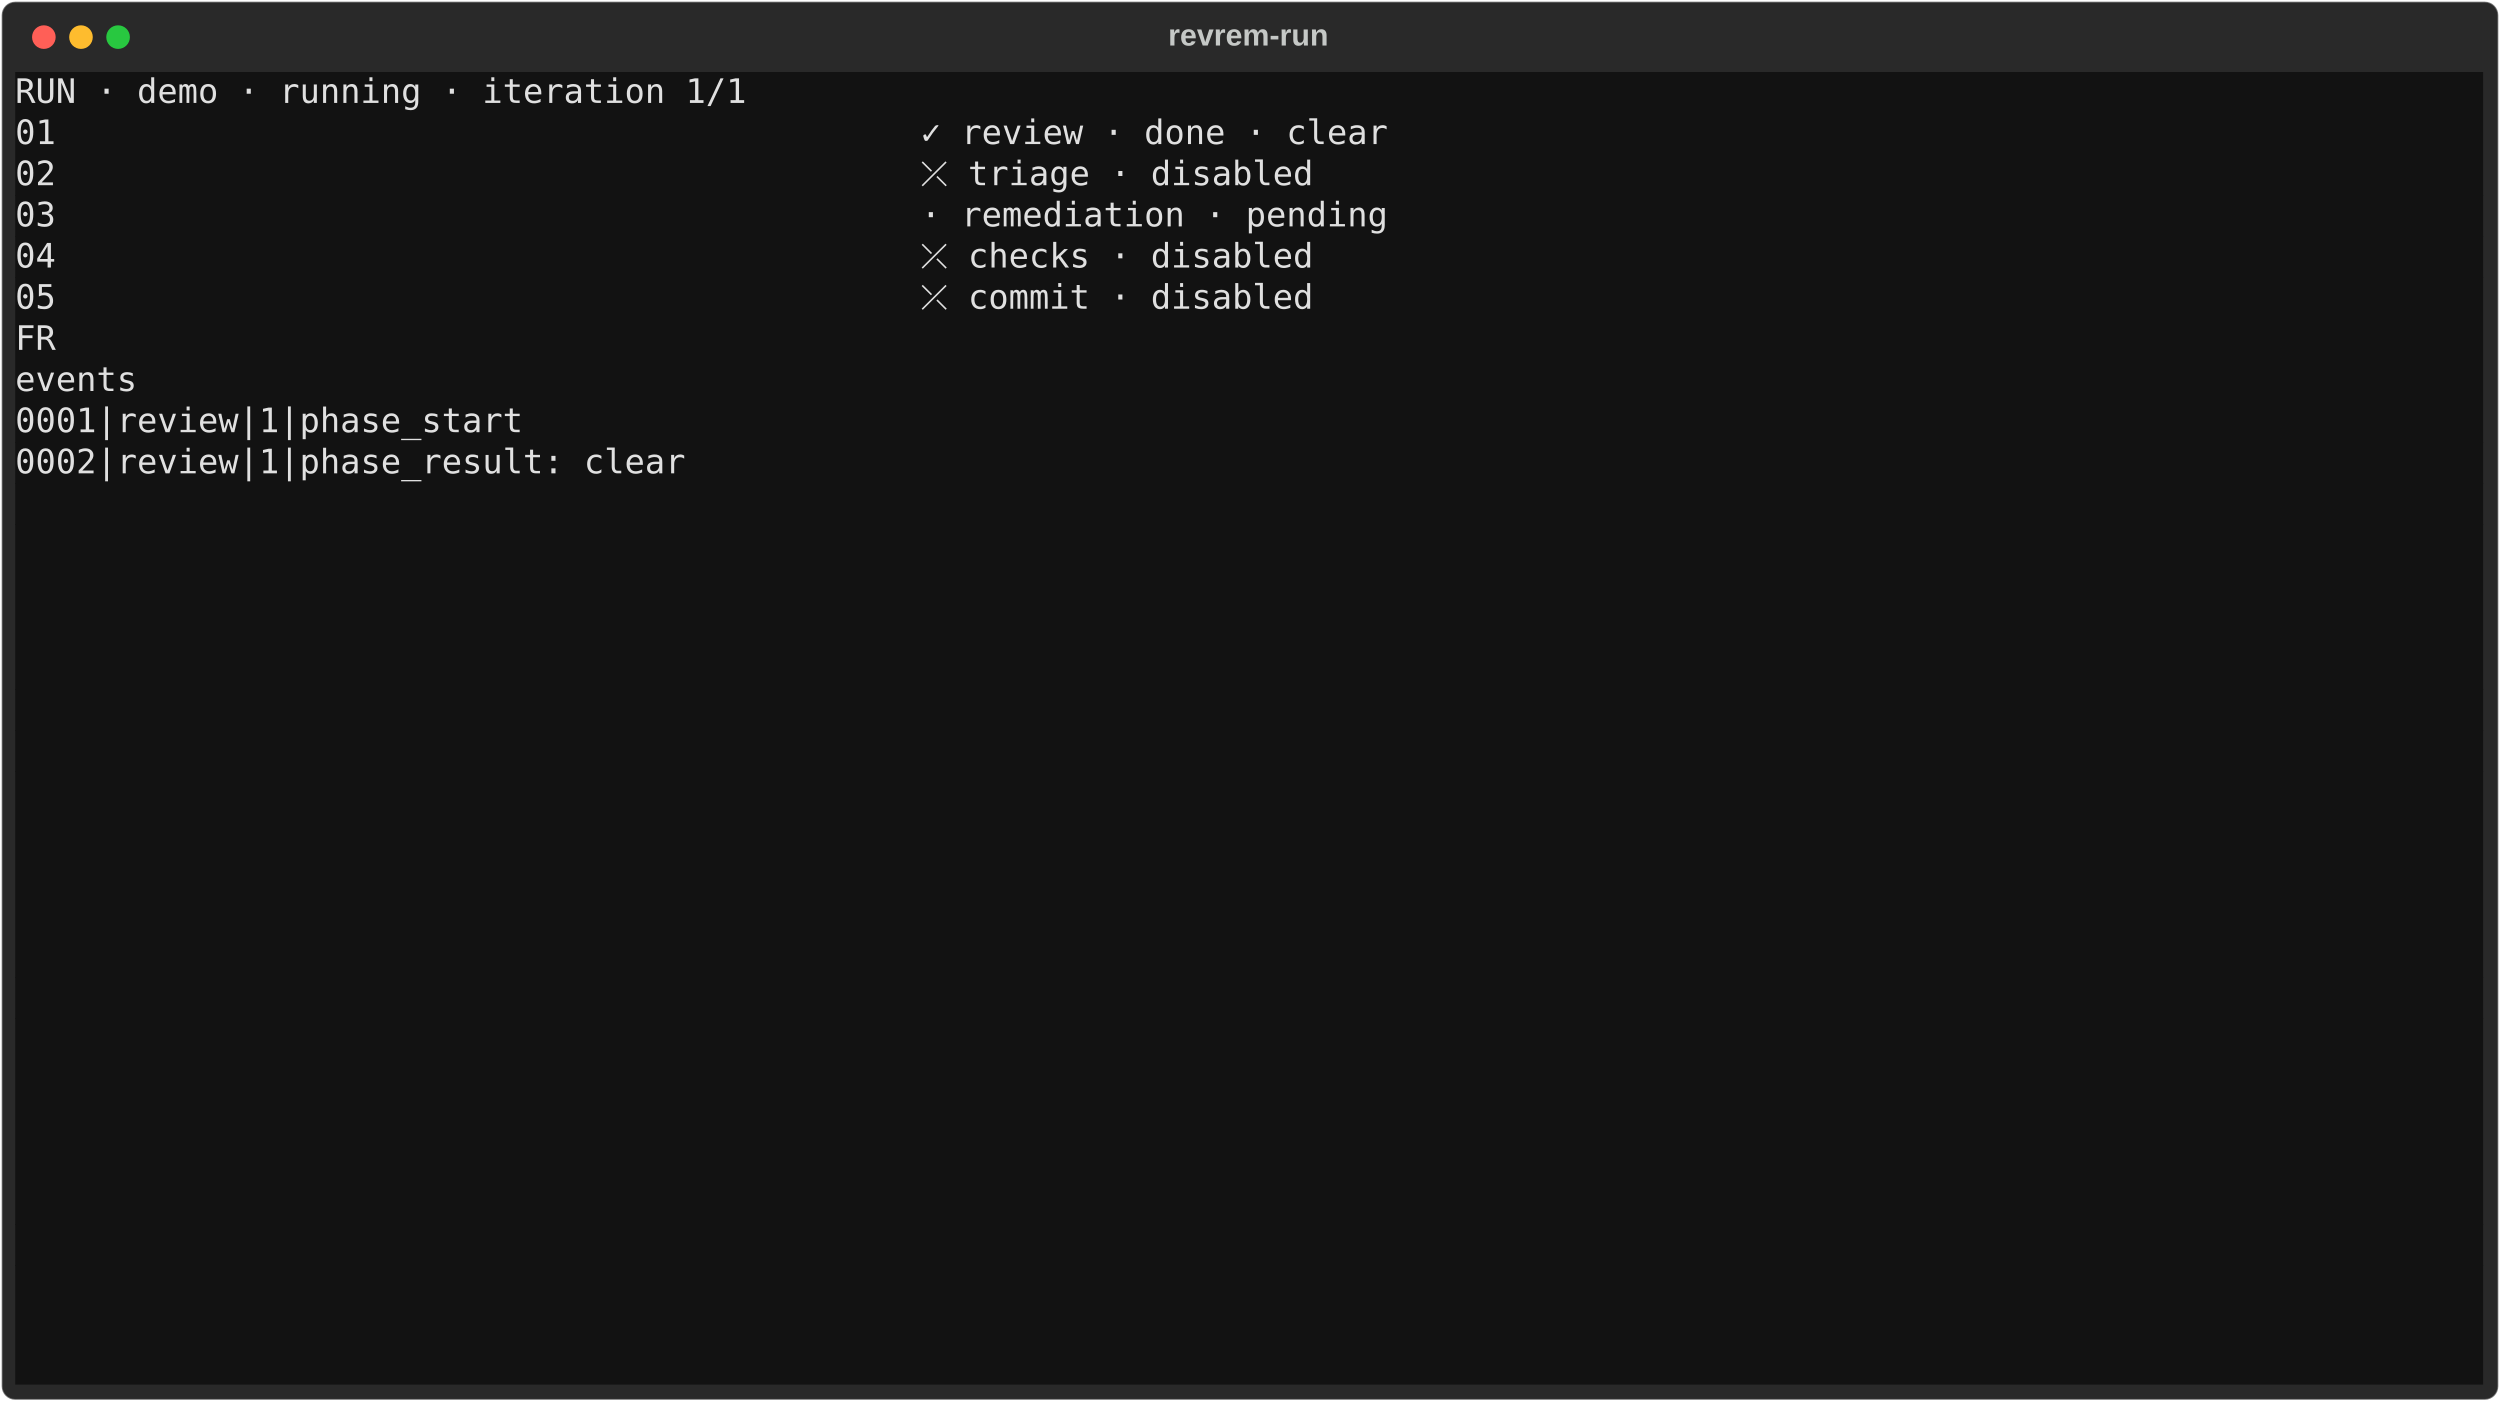
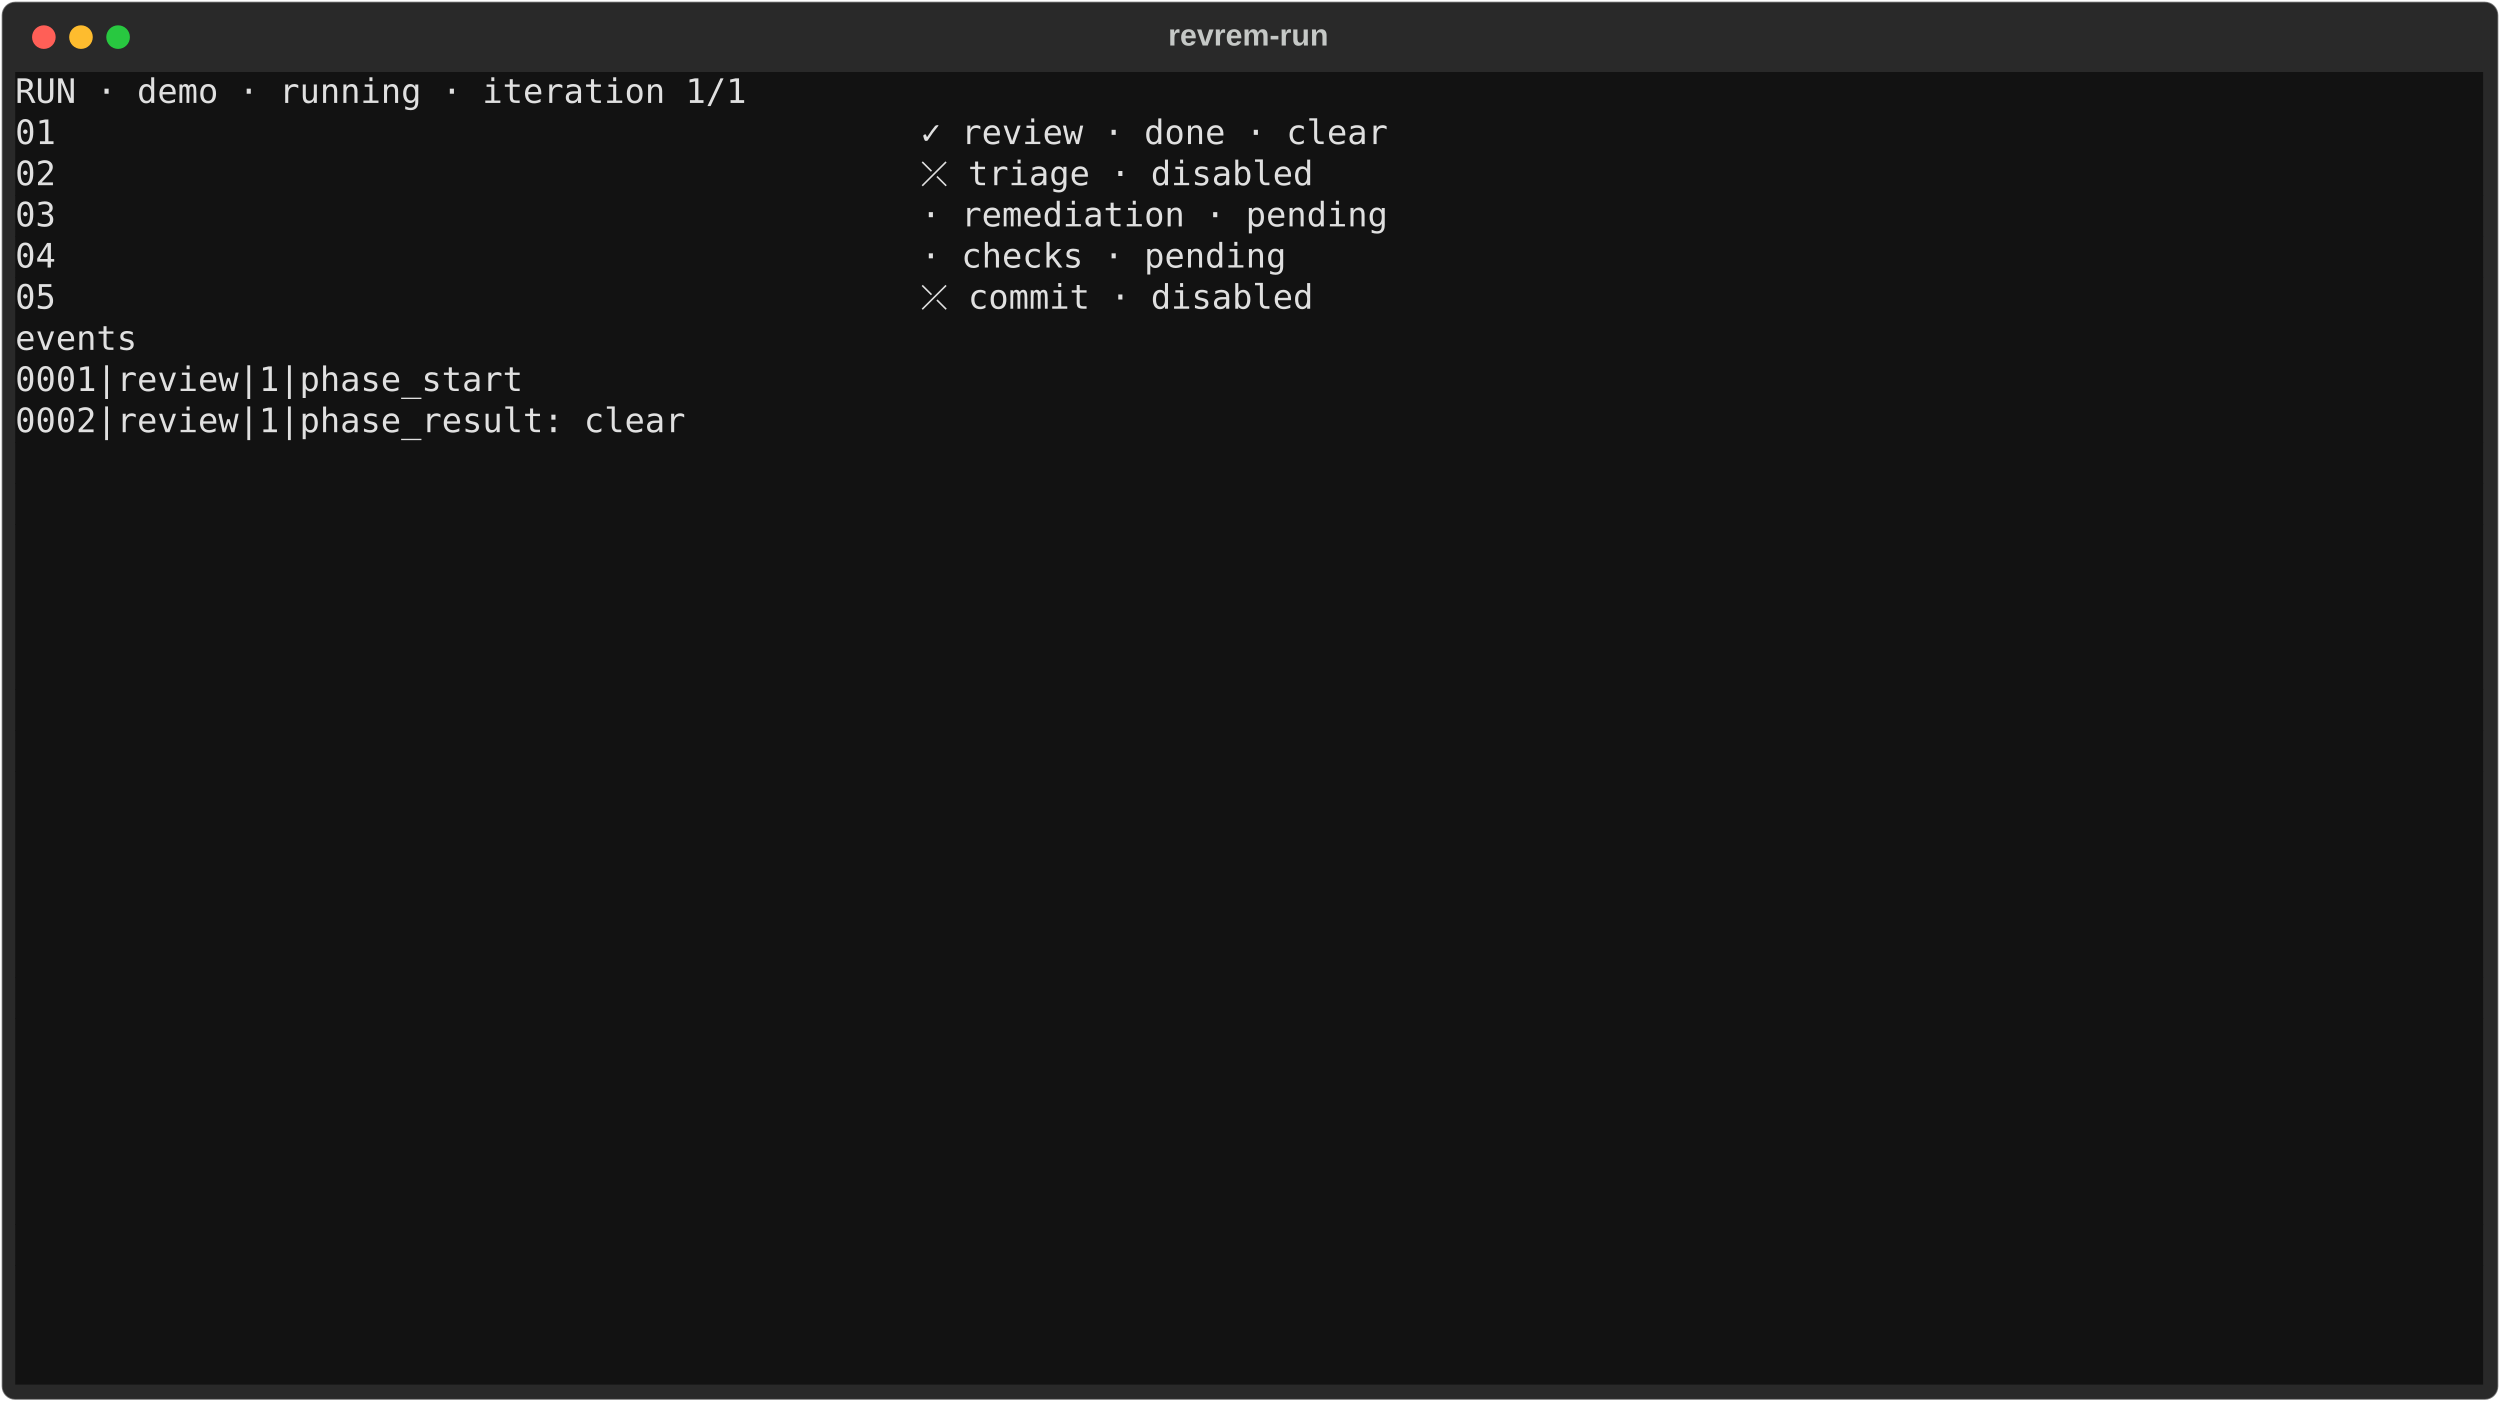
<svg xmlns="http://www.w3.org/2000/svg" class="rich-terminal" viewBox="0 0 1482 830.8">
  <style>

    @font-face {
        font-family: "Fira Code";
        src: local("FiraCode-Regular"),
                url("https://cdnjs.cloudflare.com/ajax/libs/firacode/6.2.0/woff2/FiraCode-Regular.woff2") format("woff2"),
                url("https://cdnjs.cloudflare.com/ajax/libs/firacode/6.2.0/woff/FiraCode-Regular.woff") format("woff");
        font-style: normal;
        font-weight: 400;
    }
    @font-face {
        font-family: "Fira Code";
        src: local("FiraCode-Bold"),
                url("https://cdnjs.cloudflare.com/ajax/libs/firacode/6.2.0/woff2/FiraCode-Bold.woff2") format("woff2"),
                url("https://cdnjs.cloudflare.com/ajax/libs/firacode/6.2.0/woff/FiraCode-Bold.woff") format("woff");
        font-style: bold;
        font-weight: 700;
    }

    .terminal-ID-matrix {
        font-family: Fira Code, monospace;
        font-size: 20px;
        line-height: 24.4px;
        font-variant-east-asian: full-width;
    }

    .terminal-ID-title {
        font-size: 18px;
        font-weight: bold;
        font-family: arial;
    }

    .terminal-ID-r1 { fill: #e0e0e0 }
.terminal-ID-r2 { fill: #c5c8c6 }
    </style>
  <defs>
    <clipPath id="terminal-ID-clip-terminal">
      <rect x="0" y="0" width="1463.0" height="779.8" />
    </clipPath>
    <clipPath id="terminal-ID-line-0">
      <rect x="0" y="1.5" width="1464" height="24.65" />
    </clipPath>
    <clipPath id="terminal-ID-line-1">
      <rect x="0" y="25.9" width="1464" height="24.65" />
    </clipPath>
    <clipPath id="terminal-ID-line-2">
      <rect x="0" y="50.3" width="1464" height="24.65" />
    </clipPath>
    <clipPath id="terminal-ID-line-3">
      <rect x="0" y="74.7" width="1464" height="24.65" />
    </clipPath>
    <clipPath id="terminal-ID-line-4">
      <rect x="0" y="99.1" width="1464" height="24.65" />
    </clipPath>
    <clipPath id="terminal-ID-line-5">
      <rect x="0" y="123.5" width="1464" height="24.65" />
    </clipPath>
    <clipPath id="terminal-ID-line-6">
      <rect x="0" y="147.9" width="1464" height="24.65" />
    </clipPath>
    <clipPath id="terminal-ID-line-7">
      <rect x="0" y="172.3" width="1464" height="24.65" />
    </clipPath>
    <clipPath id="terminal-ID-line-8">
      <rect x="0" y="196.7" width="1464" height="24.65" />
    </clipPath>
    <clipPath id="terminal-ID-line-9">
      <rect x="0" y="221.1" width="1464" height="24.65" />
    </clipPath>
    <clipPath id="terminal-ID-line-10">
      <rect x="0" y="245.5" width="1464" height="24.65" />
    </clipPath>
    <clipPath id="terminal-ID-line-11">
      <rect x="0" y="269.9" width="1464" height="24.65" />
    </clipPath>
    <clipPath id="terminal-ID-line-12">
      <rect x="0" y="294.3" width="1464" height="24.65" />
    </clipPath>
    <clipPath id="terminal-ID-line-13">
      <rect x="0" y="318.7" width="1464" height="24.65" />
    </clipPath>
    <clipPath id="terminal-ID-line-14">
      <rect x="0" y="343.1" width="1464" height="24.65" />
    </clipPath>
    <clipPath id="terminal-ID-line-15">
      <rect x="0" y="367.5" width="1464" height="24.65" />
    </clipPath>
    <clipPath id="terminal-ID-line-16">
      <rect x="0" y="391.9" width="1464" height="24.65" />
    </clipPath>
    <clipPath id="terminal-ID-line-17">
      <rect x="0" y="416.3" width="1464" height="24.65" />
    </clipPath>
    <clipPath id="terminal-ID-line-18">
      <rect x="0" y="440.7" width="1464" height="24.65" />
    </clipPath>
    <clipPath id="terminal-ID-line-19">
      <rect x="0" y="465.1" width="1464" height="24.65" />
    </clipPath>
    <clipPath id="terminal-ID-line-20">
      <rect x="0" y="489.5" width="1464" height="24.65" />
    </clipPath>
    <clipPath id="terminal-ID-line-21">
      <rect x="0" y="513.9" width="1464" height="24.65" />
    </clipPath>
    <clipPath id="terminal-ID-line-22">
      <rect x="0" y="538.3" width="1464" height="24.65" />
    </clipPath>
    <clipPath id="terminal-ID-line-23">
      <rect x="0" y="562.7" width="1464" height="24.65" />
    </clipPath>
    <clipPath id="terminal-ID-line-24">
      <rect x="0" y="587.1" width="1464" height="24.65" />
    </clipPath>
    <clipPath id="terminal-ID-line-25">
      <rect x="0" y="611.5" width="1464" height="24.65" />
    </clipPath>
    <clipPath id="terminal-ID-line-26">
      <rect x="0" y="635.9" width="1464" height="24.65" />
    </clipPath>
    <clipPath id="terminal-ID-line-27">
      <rect x="0" y="660.3" width="1464" height="24.65" />
    </clipPath>
    <clipPath id="terminal-ID-line-28">
      <rect x="0" y="684.7" width="1464" height="24.65" />
    </clipPath>
    <clipPath id="terminal-ID-line-29">
      <rect x="0" y="709.1" width="1464" height="24.65" />
    </clipPath>
    <clipPath id="terminal-ID-line-30">
      <rect x="0" y="733.5" width="1464" height="24.65" />
    </clipPath>
  </defs>
  <rect fill="#292929" stroke="rgba(255,255,255,0.35)" stroke-width="1" x="1" y="1" width="1480" height="828.8" rx="8" />
  <text class="terminal-ID-title" fill="#c5c8c6" text-anchor="middle" x="740" y="27">revrem-run</text>
  <g transform="translate(26,22)">
    <circle cx="0" cy="0" r="7" fill="#ff5f57" />
    <circle cx="22" cy="0" r="7" fill="#febc2e" />
    <circle cx="44" cy="0" r="7" fill="#28c840" />
  </g>
  <g transform="translate(9, 41)" clip-path="url(#terminal-ID-clip-terminal)">
    <rect fill="#121212" x="0" y="1.5" width="439.2" height="24.65" shape-rendering="crispEdges" />
    <rect fill="#121212" x="439.2" y="1.5" width="1024.8" height="24.65" shape-rendering="crispEdges" />
    <rect fill="#121212" x="0" y="25.9" width="24.4" height="24.65" shape-rendering="crispEdges" />
    <rect fill="#121212" x="24.4" y="25.9" width="512.4" height="24.65" shape-rendering="crispEdges" />
    <rect fill="#121212" x="536.8" y="25.9" width="280.6" height="24.65" shape-rendering="crispEdges" />
    <rect fill="#121212" x="817.4" y="25.9" width="646.6" height="24.65" shape-rendering="crispEdges" />
    <rect fill="#121212" x="0" y="50.3" width="24.4" height="24.65" shape-rendering="crispEdges" />
    <rect fill="#121212" x="24.4" y="50.3" width="512.4" height="24.65" shape-rendering="crispEdges" />
    <rect fill="#121212" x="536.8" y="50.3" width="231.8" height="24.65" shape-rendering="crispEdges" />
    <rect fill="#121212" x="768.6" y="50.3" width="695.4" height="24.65" shape-rendering="crispEdges" />
    <rect fill="#121212" x="0" y="74.7" width="24.4" height="24.65" shape-rendering="crispEdges" />
    <rect fill="#121212" x="24.4" y="74.7" width="512.4" height="24.65" shape-rendering="crispEdges" />
    <rect fill="#121212" x="536.8" y="74.7" width="280.6" height="24.65" shape-rendering="crispEdges" />
    <rect fill="#121212" x="817.4" y="74.7" width="646.6" height="24.65" shape-rendering="crispEdges" />
    <rect fill="#121212" x="0" y="99.1" width="24.4" height="24.65" shape-rendering="crispEdges" />
    <rect fill="#121212" x="24.4" y="99.1" width="512.4" height="24.65" shape-rendering="crispEdges" />
-     <rect fill="#121212" x="536.8" y="99.1" width="231.8" height="24.65" shape-rendering="crispEdges" />
-     <rect fill="#121212" x="768.6" y="99.1" width="695.4" height="24.65" shape-rendering="crispEdges" />
+     <rect fill="#121212" x="536.8" y="99.1" width="219.6" height="24.65" shape-rendering="crispEdges" />
+     <rect fill="#121212" x="756.4" y="99.1" width="707.6" height="24.65" shape-rendering="crispEdges" />
    <rect fill="#121212" x="0" y="123.5" width="24.4" height="24.65" shape-rendering="crispEdges" />
    <rect fill="#121212" x="24.4" y="123.5" width="512.4" height="24.65" shape-rendering="crispEdges" />
    <rect fill="#121212" x="536.8" y="123.5" width="231.8" height="24.65" shape-rendering="crispEdges" />
    <rect fill="#121212" x="768.6" y="123.5" width="695.4" height="24.65" shape-rendering="crispEdges" />
-     <rect fill="#121212" x="0" y="147.9" width="24.4" height="24.65" shape-rendering="crispEdges" />
-     <rect fill="#121212" x="24.4" y="147.9" width="1439.6" height="24.65" shape-rendering="crispEdges" />
-     <rect fill="#121212" x="0" y="172.3" width="73.2" height="24.65" shape-rendering="crispEdges" />
-     <rect fill="#121212" x="73.2" y="172.3" width="1390.8" height="24.65" shape-rendering="crispEdges" />
-     <rect fill="#121212" x="0" y="196.7" width="305" height="24.65" shape-rendering="crispEdges" />
-     <rect fill="#121212" x="305" y="196.7" width="1159" height="24.65" shape-rendering="crispEdges" />
-     <rect fill="#121212" x="0" y="221.1" width="402.6" height="24.65" shape-rendering="crispEdges" />
-     <rect fill="#121212" x="402.6" y="221.1" width="1061.4" height="24.65" shape-rendering="crispEdges" />
+     <rect fill="#121212" x="0" y="147.9" width="73.2" height="24.65" shape-rendering="crispEdges" />
+     <rect fill="#121212" x="73.2" y="147.9" width="1390.8" height="24.65" shape-rendering="crispEdges" />
+     <rect fill="#121212" x="0" y="172.3" width="305" height="24.65" shape-rendering="crispEdges" />
+     <rect fill="#121212" x="305" y="172.3" width="1159" height="24.65" shape-rendering="crispEdges" />
+     <rect fill="#121212" x="0" y="196.7" width="402.6" height="24.65" shape-rendering="crispEdges" />
+     <rect fill="#121212" x="402.6" y="196.7" width="1061.4" height="24.65" shape-rendering="crispEdges" />
+     <rect fill="#121212" x="0" y="221.1" width="1464" height="24.65" shape-rendering="crispEdges" />
    <rect fill="#121212" x="0" y="245.5" width="1464" height="24.65" shape-rendering="crispEdges" />
    <rect fill="#121212" x="0" y="269.9" width="1464" height="24.65" shape-rendering="crispEdges" />
    <rect fill="#121212" x="0" y="294.3" width="1464" height="24.65" shape-rendering="crispEdges" />
    <rect fill="#121212" x="0" y="318.7" width="1464" height="24.65" shape-rendering="crispEdges" />
    <rect fill="#121212" x="0" y="343.1" width="1464" height="24.65" shape-rendering="crispEdges" />
    <rect fill="#121212" x="0" y="367.5" width="1464" height="24.65" shape-rendering="crispEdges" />
    <rect fill="#121212" x="0" y="391.9" width="1464" height="24.65" shape-rendering="crispEdges" />
    <rect fill="#121212" x="0" y="416.3" width="1464" height="24.65" shape-rendering="crispEdges" />
    <rect fill="#121212" x="0" y="440.7" width="1464" height="24.65" shape-rendering="crispEdges" />
    <rect fill="#121212" x="0" y="465.1" width="1464" height="24.65" shape-rendering="crispEdges" />
    <rect fill="#121212" x="0" y="489.5" width="1464" height="24.65" shape-rendering="crispEdges" />
    <rect fill="#121212" x="0" y="513.9" width="1464" height="24.65" shape-rendering="crispEdges" />
    <rect fill="#121212" x="0" y="538.3" width="1464" height="24.65" shape-rendering="crispEdges" />
    <rect fill="#121212" x="0" y="562.7" width="1464" height="24.65" shape-rendering="crispEdges" />
    <rect fill="#121212" x="0" y="587.1" width="1464" height="24.65" shape-rendering="crispEdges" />
    <rect fill="#121212" x="0" y="611.5" width="1464" height="24.65" shape-rendering="crispEdges" />
    <rect fill="#121212" x="0" y="635.9" width="1464" height="24.65" shape-rendering="crispEdges" />
    <rect fill="#121212" x="0" y="660.3" width="1464" height="24.65" shape-rendering="crispEdges" />
    <rect fill="#121212" x="0" y="684.7" width="1464" height="24.65" shape-rendering="crispEdges" />
    <rect fill="#121212" x="0" y="709.1" width="1464" height="24.65" shape-rendering="crispEdges" />
    <rect fill="#121212" x="0" y="733.5" width="1464" height="24.65" shape-rendering="crispEdges" />
    <rect fill="#121212" x="0" y="757.9" width="1464" height="24.65" shape-rendering="crispEdges" />
    <g class="terminal-ID-matrix">
      <text class="terminal-ID-r1" x="0" y="20" textLength="439.2" clip-path="url(#terminal-ID-line-0)">RUN · demo · running · iteration 1/1</text>
      <text class="terminal-ID-r2" x="1464" y="20" textLength="12.2" clip-path="url(#terminal-ID-line-0)">
</text>
      <text class="terminal-ID-r1" x="0" y="44.4" textLength="24.4" clip-path="url(#terminal-ID-line-1)">01</text>
      <text class="terminal-ID-r1" x="536.8" y="44.4" textLength="280.6" clip-path="url(#terminal-ID-line-1)">✓ review · done · clear</text>
      <text class="terminal-ID-r2" x="1464" y="44.4" textLength="12.2" clip-path="url(#terminal-ID-line-1)">
</text>
      <text class="terminal-ID-r1" x="0" y="68.8" textLength="24.4" clip-path="url(#terminal-ID-line-2)">02</text>
      <text class="terminal-ID-r1" x="536.8" y="68.8" textLength="231.8" clip-path="url(#terminal-ID-line-2)">⤫ triage · disabled</text>
      <text class="terminal-ID-r2" x="1464" y="68.8" textLength="12.2" clip-path="url(#terminal-ID-line-2)">
</text>
      <text class="terminal-ID-r1" x="0" y="93.2" textLength="24.4" clip-path="url(#terminal-ID-line-3)">03</text>
      <text class="terminal-ID-r1" x="536.8" y="93.2" textLength="280.6" clip-path="url(#terminal-ID-line-3)">· remediation · pending</text>
      <text class="terminal-ID-r2" x="1464" y="93.2" textLength="12.2" clip-path="url(#terminal-ID-line-3)">
</text>
      <text class="terminal-ID-r1" x="0" y="117.6" textLength="24.4" clip-path="url(#terminal-ID-line-4)">04</text>
-       <text class="terminal-ID-r1" x="536.8" y="117.6" textLength="231.8" clip-path="url(#terminal-ID-line-4)">⤫ checks · disabled</text>
+       <text class="terminal-ID-r1" x="536.8" y="117.6" textLength="219.6" clip-path="url(#terminal-ID-line-4)">· checks · pending</text>
      <text class="terminal-ID-r2" x="1464" y="117.6" textLength="12.2" clip-path="url(#terminal-ID-line-4)">
</text>
      <text class="terminal-ID-r1" x="0" y="142" textLength="24.4" clip-path="url(#terminal-ID-line-5)">05</text>
      <text class="terminal-ID-r1" x="536.8" y="142" textLength="231.8" clip-path="url(#terminal-ID-line-5)">⤫ commit · disabled</text>
      <text class="terminal-ID-r2" x="1464" y="142" textLength="12.2" clip-path="url(#terminal-ID-line-5)">
</text>
-       <text class="terminal-ID-r1" x="0" y="166.4" textLength="24.4" clip-path="url(#terminal-ID-line-6)">FR</text>
+       <text class="terminal-ID-r1" x="0" y="166.4" textLength="73.2" clip-path="url(#terminal-ID-line-6)">events</text>
      <text class="terminal-ID-r2" x="1464" y="166.4" textLength="12.2" clip-path="url(#terminal-ID-line-6)">
</text>
-       <text class="terminal-ID-r1" x="0" y="190.8" textLength="73.2" clip-path="url(#terminal-ID-line-7)">events</text>
+       <text class="terminal-ID-r1" x="0" y="190.8" textLength="305" clip-path="url(#terminal-ID-line-7)">0001|review|1|phase_start</text>
      <text class="terminal-ID-r2" x="1464" y="190.8" textLength="12.2" clip-path="url(#terminal-ID-line-7)">
</text>
-       <text class="terminal-ID-r1" x="0" y="215.2" textLength="305" clip-path="url(#terminal-ID-line-8)">0001|review|1|phase_start</text>
+       <text class="terminal-ID-r1" x="0" y="215.2" textLength="402.6" clip-path="url(#terminal-ID-line-8)">0002|review|1|phase_result: clear</text>
      <text class="terminal-ID-r2" x="1464" y="215.2" textLength="12.2" clip-path="url(#terminal-ID-line-8)">
</text>
-       <text class="terminal-ID-r1" x="0" y="239.6" textLength="402.6" clip-path="url(#terminal-ID-line-9)">0002|review|1|phase_result: clear</text>
      <text class="terminal-ID-r2" x="1464" y="239.6" textLength="12.2" clip-path="url(#terminal-ID-line-9)">
</text>
      <text class="terminal-ID-r2" x="1464" y="264" textLength="12.2" clip-path="url(#terminal-ID-line-10)">
</text>
      <text class="terminal-ID-r2" x="1464" y="288.4" textLength="12.2" clip-path="url(#terminal-ID-line-11)">
</text>
      <text class="terminal-ID-r2" x="1464" y="312.8" textLength="12.2" clip-path="url(#terminal-ID-line-12)">
</text>
      <text class="terminal-ID-r2" x="1464" y="337.2" textLength="12.2" clip-path="url(#terminal-ID-line-13)">
</text>
      <text class="terminal-ID-r2" x="1464" y="361.6" textLength="12.2" clip-path="url(#terminal-ID-line-14)">
</text>
      <text class="terminal-ID-r2" x="1464" y="386" textLength="12.2" clip-path="url(#terminal-ID-line-15)">
</text>
      <text class="terminal-ID-r2" x="1464" y="410.4" textLength="12.2" clip-path="url(#terminal-ID-line-16)">
</text>
      <text class="terminal-ID-r2" x="1464" y="434.8" textLength="12.2" clip-path="url(#terminal-ID-line-17)">
</text>
      <text class="terminal-ID-r2" x="1464" y="459.2" textLength="12.2" clip-path="url(#terminal-ID-line-18)">
</text>
      <text class="terminal-ID-r2" x="1464" y="483.6" textLength="12.2" clip-path="url(#terminal-ID-line-19)">
</text>
      <text class="terminal-ID-r2" x="1464" y="508" textLength="12.2" clip-path="url(#terminal-ID-line-20)">
</text>
      <text class="terminal-ID-r2" x="1464" y="532.4" textLength="12.2" clip-path="url(#terminal-ID-line-21)">
</text>
      <text class="terminal-ID-r2" x="1464" y="556.8" textLength="12.2" clip-path="url(#terminal-ID-line-22)">
</text>
      <text class="terminal-ID-r2" x="1464" y="581.2" textLength="12.2" clip-path="url(#terminal-ID-line-23)">
</text>
      <text class="terminal-ID-r2" x="1464" y="605.6" textLength="12.2" clip-path="url(#terminal-ID-line-24)">
</text>
      <text class="terminal-ID-r2" x="1464" y="630" textLength="12.2" clip-path="url(#terminal-ID-line-25)">
</text>
      <text class="terminal-ID-r2" x="1464" y="654.4" textLength="12.2" clip-path="url(#terminal-ID-line-26)">
</text>
      <text class="terminal-ID-r2" x="1464" y="678.8" textLength="12.2" clip-path="url(#terminal-ID-line-27)">
</text>
      <text class="terminal-ID-r2" x="1464" y="703.2" textLength="12.2" clip-path="url(#terminal-ID-line-28)">
</text>
      <text class="terminal-ID-r2" x="1464" y="727.6" textLength="12.2" clip-path="url(#terminal-ID-line-29)">
</text>
      <text class="terminal-ID-r2" x="1464" y="752" textLength="12.2" clip-path="url(#terminal-ID-line-30)">
</text>
    </g>
  </g>
</svg>
